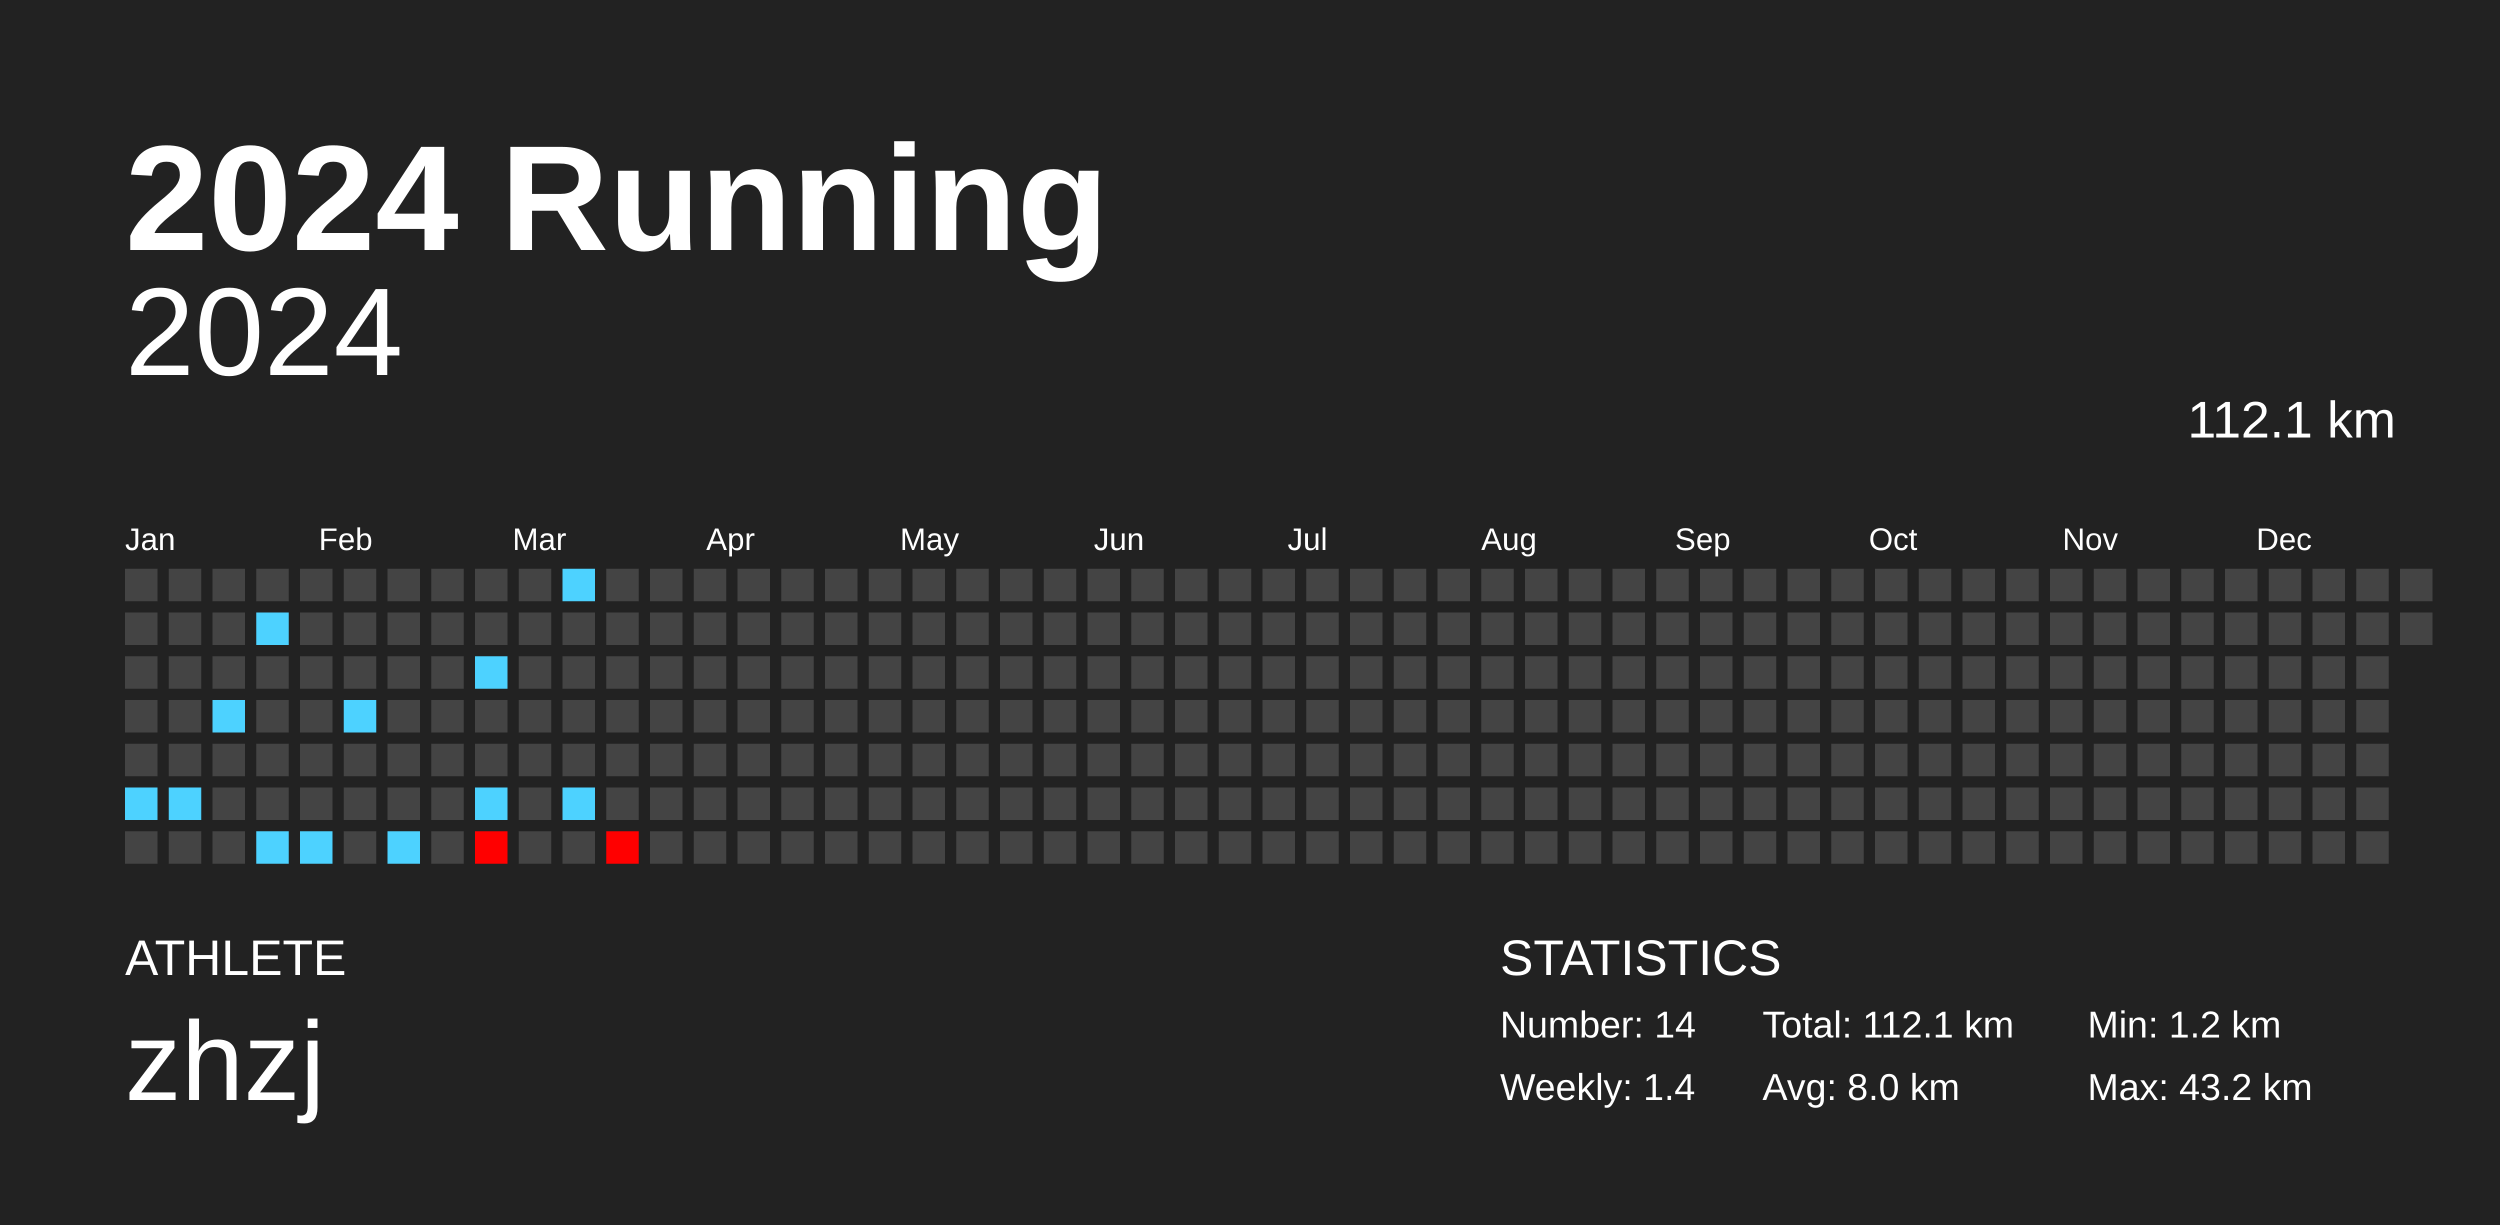
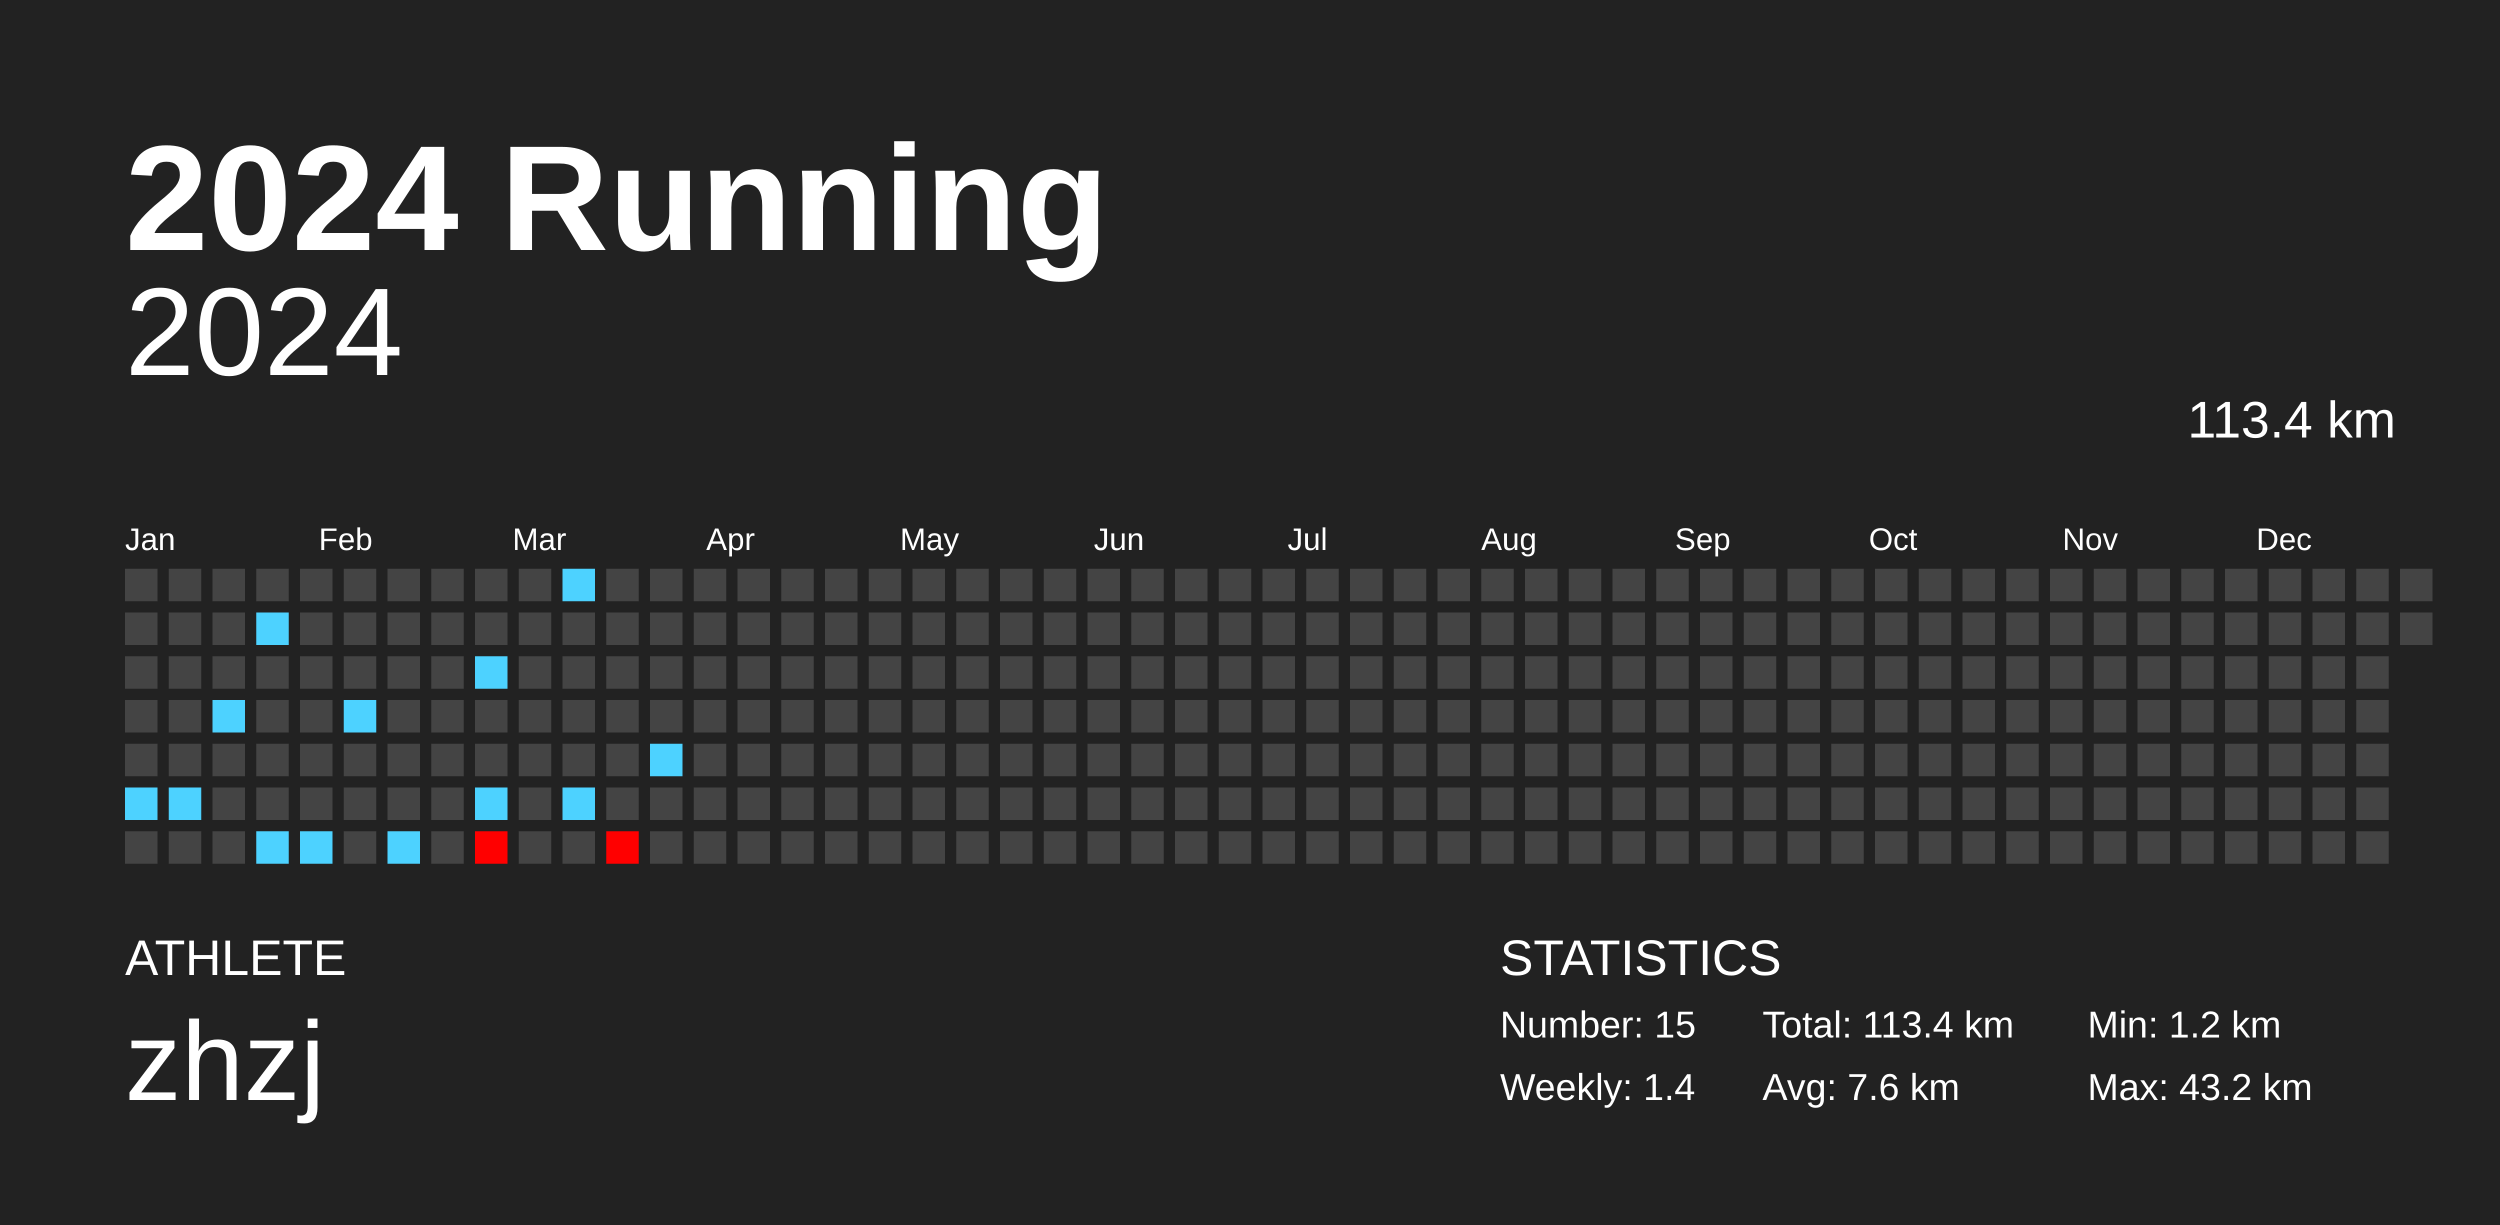
<svg xmlns="http://www.w3.org/2000/svg" baseProfile="full" height="98mm" version="1.1" viewBox="0,0,200,98" width="200mm">
  <defs />
  <rect fill="#222222" height="98" width="200" x="0" y="0" />
  <text fill="#FFFFFF" style="font-size:12px; font-family:Arial; font-weight:bold;" x="10" y="20">2024 Running</text>
  <text fill="#FFFFFF" style="font-size:4px; font-family:Arial" x="10" y="78">ATHLETE</text>
  <text fill="#FFFFFF" style="font-size:9px; font-family:Arial" x="10" y="88">zhzj</text>
  <text fill="#FFFFFF" style="font-size:4px; font-family:Arial" x="120" y="78">STATISTICS</text>
-   <text fill="#FFFFFF" style="font-size:3px; font-family:Arial" x="120" y="83">Number: 14</text>
+   <text fill="#FFFFFF" style="font-size:3px; font-family:Arial" x="120" y="83">Number: 15</text>
  <text fill="#FFFFFF" style="font-size:3px; font-family:Arial" x="120" y="88">Weekly: 1.4</text>
-   <text fill="#FFFFFF" style="font-size:3px; font-family:Arial" x="141" y="83">Total: 112.1 km</text>
-   <text fill="#FFFFFF" style="font-size:3px; font-family:Arial" x="141" y="88">Avg: 8.0 km</text>
+   <text fill="#FFFFFF" style="font-size:3px; font-family:Arial" x="141" y="83">Total: 113.4 km</text>
+   <text fill="#FFFFFF" style="font-size:3px; font-family:Arial" x="141" y="88">Avg: 7.6 km</text>
  <text fill="#FFFFFF" style="font-size:3px; font-family:Arial" x="167" y="83">Min: 1.2 km</text>
  <text fill="#FFFFFF" style="font-size:3px; font-family:Arial" x="167" y="88">Max: 43.2 km</text>
  <text alignment-baseline="hanging" fill="#FFFFFF" style="font-size:10.0px; font-family:Arial;" x="10" y="30">2024</text>
-   <text alignment-baseline="hanging" fill="#FFFFFF" style="font-size:4.125px; font-family:Arial;" x="175" y="35">112.1 km</text>
+   <text alignment-baseline="hanging" fill="#FFFFFF" style="font-size:4.125px; font-family:Arial;" x="175" y="35">113.4 km</text>
  <text fill="#FFFFFF" style="font-size:2.5px; font-family:Arial" x="10.0" y="44">Jan</text>
  <text fill="#FFFFFF" style="font-size:2.5px; font-family:Arial" x="25.5" y="44">Feb</text>
  <text fill="#FFFFFF" style="font-size:2.5px; font-family:Arial" x="41.0" y="44">Mar</text>
  <text fill="#FFFFFF" style="font-size:2.5px; font-family:Arial" x="56.5" y="44">Apr</text>
  <text fill="#FFFFFF" style="font-size:2.5px; font-family:Arial" x="72.0" y="44">May</text>
  <text fill="#FFFFFF" style="font-size:2.5px; font-family:Arial" x="87.5" y="44">Jun</text>
  <text fill="#FFFFFF" style="font-size:2.5px; font-family:Arial" x="103.0" y="44">Jul</text>
  <text fill="#FFFFFF" style="font-size:2.5px; font-family:Arial" x="118.5" y="44">Aug</text>
  <text fill="#FFFFFF" style="font-size:2.5px; font-family:Arial" x="134.0" y="44">Sep</text>
  <text fill="#FFFFFF" style="font-size:2.5px; font-family:Arial" x="149.5" y="44">Oct</text>
  <text fill="#FFFFFF" style="font-size:2.5px; font-family:Arial" x="165.0" y="44">Nov</text>
  <text fill="#FFFFFF" style="font-size:2.5px; font-family:Arial" x="180.5" y="44">Dec</text>
  <rect fill="#444444" height="2.6" width="2.6" x="10.0" y="45.5" />
  <rect fill="#444444" height="2.6" width="2.6" x="10.0" y="49.0" />
  <rect fill="#444444" height="2.6" width="2.6" x="10.0" y="52.5" />
  <rect fill="#444444" height="2.6" width="2.6" x="10.0" y="56.0" />
  <rect fill="#444444" height="2.6" width="2.6" x="10.0" y="59.5" />
  <rect fill="#4dd2ff" height="2.6" width="2.6" x="10.0" y="63.0" />
  <rect fill="#444444" height="2.6" width="2.6" x="10.0" y="66.5" />
  <rect fill="#444444" height="2.6" width="2.6" x="13.5" y="45.5" />
  <rect fill="#444444" height="2.6" width="2.6" x="13.5" y="49.0" />
  <rect fill="#444444" height="2.6" width="2.6" x="13.5" y="52.5" />
  <rect fill="#444444" height="2.6" width="2.6" x="13.5" y="56.0" />
  <rect fill="#444444" height="2.6" width="2.6" x="13.5" y="59.5" />
  <rect fill="#4dd2ff" height="2.6" width="2.6" x="13.5" y="63.0" />
  <rect fill="#444444" height="2.6" width="2.6" x="13.5" y="66.5" />
  <rect fill="#444444" height="2.6" width="2.6" x="17.0" y="45.5" />
  <rect fill="#444444" height="2.6" width="2.6" x="17.0" y="49.0" />
  <rect fill="#444444" height="2.6" width="2.6" x="17.0" y="52.5" />
  <rect fill="#4dd2ff" height="2.6" width="2.6" x="17.0" y="56.0" />
  <rect fill="#444444" height="2.6" width="2.6" x="17.0" y="59.5" />
  <rect fill="#444444" height="2.6" width="2.6" x="17.0" y="63.0" />
  <rect fill="#444444" height="2.6" width="2.6" x="17.0" y="66.5" />
  <rect fill="#444444" height="2.6" width="2.6" x="20.5" y="45.5" />
  <rect fill="#4dd2ff" height="2.6" width="2.6" x="20.5" y="49.0" />
  <rect fill="#444444" height="2.6" width="2.6" x="20.5" y="52.5" />
  <rect fill="#444444" height="2.6" width="2.6" x="20.5" y="56.0" />
  <rect fill="#444444" height="2.6" width="2.6" x="20.5" y="59.5" />
  <rect fill="#444444" height="2.6" width="2.6" x="20.5" y="63.0" />
  <rect fill="#4dd2ff" height="2.6" width="2.6" x="20.5" y="66.5" />
  <rect fill="#444444" height="2.6" width="2.6" x="24.0" y="45.5" />
  <rect fill="#444444" height="2.6" width="2.6" x="24.0" y="49.0" />
  <rect fill="#444444" height="2.6" width="2.6" x="24.0" y="52.5" />
  <rect fill="#444444" height="2.6" width="2.6" x="24.0" y="56.0" />
  <rect fill="#444444" height="2.6" width="2.6" x="24.0" y="59.5" />
  <rect fill="#444444" height="2.6" width="2.6" x="24.0" y="63.0" />
  <rect fill="#4dd2ff" height="2.6" width="2.6" x="24.0" y="66.5" />
  <rect fill="#444444" height="2.6" width="2.6" x="27.5" y="45.5" />
  <rect fill="#444444" height="2.6" width="2.6" x="27.5" y="49.0" />
  <rect fill="#444444" height="2.6" width="2.6" x="27.5" y="52.5" />
  <rect fill="#4dd2ff" height="2.6" width="2.6" x="27.5" y="56.0" />
  <rect fill="#444444" height="2.6" width="2.6" x="27.5" y="59.5" />
  <rect fill="#444444" height="2.6" width="2.6" x="27.5" y="63.0" />
  <rect fill="#444444" height="2.6" width="2.6" x="27.5" y="66.5" />
  <rect fill="#444444" height="2.6" width="2.6" x="31.0" y="45.5" />
  <rect fill="#444444" height="2.6" width="2.6" x="31.0" y="49.0" />
  <rect fill="#444444" height="2.6" width="2.6" x="31.0" y="52.5" />
  <rect fill="#444444" height="2.6" width="2.6" x="31.0" y="56.0" />
  <rect fill="#444444" height="2.6" width="2.6" x="31.0" y="59.5" />
  <rect fill="#444444" height="2.6" width="2.6" x="31.0" y="63.0" />
  <rect fill="#4dd2ff" height="2.6" width="2.6" x="31.0" y="66.5" />
  <rect fill="#444444" height="2.6" width="2.6" x="34.5" y="45.5" />
  <rect fill="#444444" height="2.6" width="2.6" x="34.5" y="49.0" />
  <rect fill="#444444" height="2.6" width="2.6" x="34.5" y="52.5" />
  <rect fill="#444444" height="2.6" width="2.6" x="34.5" y="56.0" />
  <rect fill="#444444" height="2.6" width="2.6" x="34.5" y="59.5" />
  <rect fill="#444444" height="2.6" width="2.6" x="34.5" y="63.0" />
  <rect fill="#444444" height="2.6" width="2.6" x="34.5" y="66.5" />
  <rect fill="#444444" height="2.6" width="2.6" x="38.0" y="45.5" />
  <rect fill="#444444" height="2.6" width="2.6" x="38.0" y="49.0" />
  <rect fill="#4dd2ff" height="2.6" width="2.6" x="38.0" y="52.5" />
  <rect fill="#444444" height="2.6" width="2.6" x="38.0" y="56.0" />
  <rect fill="#444444" height="2.6" width="2.6" x="38.0" y="59.5" />
  <rect fill="#4dd2ff" height="2.6" width="2.6" x="38.0" y="63.0" />
  <rect fill="red" height="2.6" width="2.6" x="38.0" y="66.5" />
  <rect fill="#444444" height="2.6" width="2.6" x="41.5" y="45.5" />
  <rect fill="#444444" height="2.6" width="2.6" x="41.5" y="49.0" />
  <rect fill="#444444" height="2.6" width="2.6" x="41.5" y="52.5" />
  <rect fill="#444444" height="2.6" width="2.6" x="41.5" y="56.0" />
  <rect fill="#444444" height="2.6" width="2.6" x="41.5" y="59.5" />
  <rect fill="#444444" height="2.6" width="2.6" x="41.5" y="63.0" />
  <rect fill="#444444" height="2.6" width="2.6" x="41.5" y="66.5" />
  <rect fill="#4dd2ff" height="2.6" width="2.6" x="45.0" y="45.5" />
  <rect fill="#444444" height="2.6" width="2.6" x="45.0" y="49.0" />
  <rect fill="#444444" height="2.6" width="2.6" x="45.0" y="52.5" />
  <rect fill="#444444" height="2.6" width="2.6" x="45.0" y="56.0" />
  <rect fill="#444444" height="2.6" width="2.6" x="45.0" y="59.5" />
  <rect fill="#4dd2ff" height="2.6" width="2.6" x="45.0" y="63.0" />
  <rect fill="#444444" height="2.6" width="2.6" x="45.0" y="66.5" />
  <rect fill="#444444" height="2.6" width="2.6" x="48.5" y="45.5" />
  <rect fill="#444444" height="2.6" width="2.6" x="48.5" y="49.0" />
  <rect fill="#444444" height="2.6" width="2.6" x="48.5" y="52.5" />
  <rect fill="#444444" height="2.6" width="2.6" x="48.5" y="56.0" />
  <rect fill="#444444" height="2.6" width="2.6" x="48.5" y="59.5" />
  <rect fill="#444444" height="2.6" width="2.6" x="48.5" y="63.0" />
  <rect fill="red" height="2.6" width="2.6" x="48.5" y="66.5" />
  <rect fill="#444444" height="2.6" width="2.6" x="52.0" y="45.5" />
  <rect fill="#444444" height="2.6" width="2.6" x="52.0" y="49.0" />
  <rect fill="#444444" height="2.6" width="2.6" x="52.0" y="52.5" />
  <rect fill="#444444" height="2.6" width="2.6" x="52.0" y="56.0" />
-   <rect fill="#444444" height="2.6" width="2.6" x="52.0" y="59.5" />
+   <rect fill="#4dd2ff" height="2.6" width="2.6" x="52.0" y="59.5" />
  <rect fill="#444444" height="2.6" width="2.6" x="52.0" y="63.0" />
  <rect fill="#444444" height="2.6" width="2.6" x="52.0" y="66.5" />
  <rect fill="#444444" height="2.6" width="2.6" x="55.5" y="45.5" />
  <rect fill="#444444" height="2.6" width="2.6" x="55.5" y="49.0" />
  <rect fill="#444444" height="2.6" width="2.6" x="55.5" y="52.5" />
  <rect fill="#444444" height="2.6" width="2.6" x="55.5" y="56.0" />
  <rect fill="#444444" height="2.6" width="2.6" x="55.5" y="59.5" />
  <rect fill="#444444" height="2.6" width="2.6" x="55.5" y="63.0" />
  <rect fill="#444444" height="2.6" width="2.6" x="55.5" y="66.5" />
  <rect fill="#444444" height="2.6" width="2.6" x="59.0" y="45.5" />
  <rect fill="#444444" height="2.6" width="2.6" x="59.0" y="49.0" />
  <rect fill="#444444" height="2.6" width="2.6" x="59.0" y="52.5" />
  <rect fill="#444444" height="2.6" width="2.6" x="59.0" y="56.0" />
  <rect fill="#444444" height="2.6" width="2.6" x="59.0" y="59.5" />
  <rect fill="#444444" height="2.6" width="2.6" x="59.0" y="63.0" />
  <rect fill="#444444" height="2.6" width="2.6" x="59.0" y="66.5" />
  <rect fill="#444444" height="2.6" width="2.6" x="62.5" y="45.5" />
  <rect fill="#444444" height="2.6" width="2.6" x="62.5" y="49.0" />
  <rect fill="#444444" height="2.6" width="2.6" x="62.5" y="52.5" />
  <rect fill="#444444" height="2.6" width="2.6" x="62.5" y="56.0" />
  <rect fill="#444444" height="2.6" width="2.6" x="62.5" y="59.5" />
  <rect fill="#444444" height="2.6" width="2.6" x="62.5" y="63.0" />
  <rect fill="#444444" height="2.6" width="2.6" x="62.5" y="66.5" />
  <rect fill="#444444" height="2.6" width="2.6" x="66.0" y="45.5" />
  <rect fill="#444444" height="2.6" width="2.6" x="66.0" y="49.0" />
  <rect fill="#444444" height="2.6" width="2.6" x="66.0" y="52.5" />
  <rect fill="#444444" height="2.6" width="2.6" x="66.0" y="56.0" />
  <rect fill="#444444" height="2.6" width="2.6" x="66.0" y="59.5" />
  <rect fill="#444444" height="2.6" width="2.6" x="66.0" y="63.0" />
  <rect fill="#444444" height="2.6" width="2.6" x="66.0" y="66.5" />
  <rect fill="#444444" height="2.6" width="2.6" x="69.5" y="45.5" />
  <rect fill="#444444" height="2.6" width="2.6" x="69.5" y="49.0" />
  <rect fill="#444444" height="2.6" width="2.6" x="69.5" y="52.5" />
  <rect fill="#444444" height="2.6" width="2.6" x="69.5" y="56.0" />
  <rect fill="#444444" height="2.6" width="2.6" x="69.5" y="59.5" />
  <rect fill="#444444" height="2.6" width="2.6" x="69.5" y="63.0" />
  <rect fill="#444444" height="2.6" width="2.6" x="69.5" y="66.5" />
  <rect fill="#444444" height="2.6" width="2.6" x="73.0" y="45.5" />
  <rect fill="#444444" height="2.6" width="2.6" x="73.0" y="49.0" />
  <rect fill="#444444" height="2.6" width="2.6" x="73.0" y="52.5" />
  <rect fill="#444444" height="2.6" width="2.6" x="73.0" y="56.0" />
  <rect fill="#444444" height="2.6" width="2.6" x="73.0" y="59.5" />
  <rect fill="#444444" height="2.6" width="2.6" x="73.0" y="63.0" />
  <rect fill="#444444" height="2.6" width="2.6" x="73.0" y="66.5" />
  <rect fill="#444444" height="2.6" width="2.6" x="76.5" y="45.5" />
  <rect fill="#444444" height="2.6" width="2.6" x="76.5" y="49.0" />
  <rect fill="#444444" height="2.6" width="2.6" x="76.5" y="52.5" />
  <rect fill="#444444" height="2.6" width="2.6" x="76.5" y="56.0" />
  <rect fill="#444444" height="2.6" width="2.6" x="76.5" y="59.5" />
  <rect fill="#444444" height="2.6" width="2.6" x="76.5" y="63.0" />
  <rect fill="#444444" height="2.6" width="2.6" x="76.5" y="66.5" />
  <rect fill="#444444" height="2.6" width="2.6" x="80.0" y="45.5" />
  <rect fill="#444444" height="2.6" width="2.6" x="80.0" y="49.0" />
  <rect fill="#444444" height="2.6" width="2.6" x="80.0" y="52.5" />
  <rect fill="#444444" height="2.6" width="2.6" x="80.0" y="56.0" />
  <rect fill="#444444" height="2.6" width="2.6" x="80.0" y="59.5" />
  <rect fill="#444444" height="2.6" width="2.6" x="80.0" y="63.0" />
  <rect fill="#444444" height="2.6" width="2.6" x="80.0" y="66.5" />
  <rect fill="#444444" height="2.6" width="2.6" x="83.5" y="45.5" />
  <rect fill="#444444" height="2.6" width="2.6" x="83.5" y="49.0" />
  <rect fill="#444444" height="2.6" width="2.6" x="83.5" y="52.5" />
  <rect fill="#444444" height="2.6" width="2.6" x="83.5" y="56.0" />
  <rect fill="#444444" height="2.6" width="2.6" x="83.5" y="59.5" />
  <rect fill="#444444" height="2.6" width="2.6" x="83.5" y="63.0" />
  <rect fill="#444444" height="2.6" width="2.6" x="83.5" y="66.5" />
  <rect fill="#444444" height="2.6" width="2.6" x="87.0" y="45.5" />
  <rect fill="#444444" height="2.6" width="2.6" x="87.0" y="49.0" />
  <rect fill="#444444" height="2.6" width="2.6" x="87.0" y="52.5" />
  <rect fill="#444444" height="2.6" width="2.6" x="87.0" y="56.0" />
  <rect fill="#444444" height="2.6" width="2.6" x="87.0" y="59.5" />
  <rect fill="#444444" height="2.6" width="2.6" x="87.0" y="63.0" />
  <rect fill="#444444" height="2.6" width="2.6" x="87.0" y="66.5" />
  <rect fill="#444444" height="2.6" width="2.6" x="90.5" y="45.5" />
  <rect fill="#444444" height="2.6" width="2.6" x="90.5" y="49.0" />
  <rect fill="#444444" height="2.6" width="2.6" x="90.5" y="52.5" />
  <rect fill="#444444" height="2.6" width="2.6" x="90.5" y="56.0" />
  <rect fill="#444444" height="2.6" width="2.6" x="90.5" y="59.5" />
  <rect fill="#444444" height="2.6" width="2.6" x="90.5" y="63.0" />
  <rect fill="#444444" height="2.6" width="2.6" x="90.5" y="66.5" />
  <rect fill="#444444" height="2.6" width="2.6" x="94.0" y="45.5" />
  <rect fill="#444444" height="2.6" width="2.6" x="94.0" y="49.0" />
  <rect fill="#444444" height="2.6" width="2.6" x="94.0" y="52.5" />
  <rect fill="#444444" height="2.6" width="2.6" x="94.0" y="56.0" />
  <rect fill="#444444" height="2.6" width="2.6" x="94.0" y="59.5" />
  <rect fill="#444444" height="2.6" width="2.6" x="94.0" y="63.0" />
  <rect fill="#444444" height="2.6" width="2.6" x="94.0" y="66.5" />
  <rect fill="#444444" height="2.6" width="2.6" x="97.5" y="45.5" />
  <rect fill="#444444" height="2.6" width="2.6" x="97.5" y="49.0" />
  <rect fill="#444444" height="2.6" width="2.6" x="97.5" y="52.5" />
  <rect fill="#444444" height="2.6" width="2.6" x="97.5" y="56.0" />
  <rect fill="#444444" height="2.6" width="2.6" x="97.5" y="59.5" />
  <rect fill="#444444" height="2.6" width="2.6" x="97.5" y="63.0" />
  <rect fill="#444444" height="2.6" width="2.6" x="97.5" y="66.5" />
  <rect fill="#444444" height="2.6" width="2.6" x="101.0" y="45.5" />
  <rect fill="#444444" height="2.6" width="2.6" x="101.0" y="49.0" />
  <rect fill="#444444" height="2.6" width="2.6" x="101.0" y="52.5" />
  <rect fill="#444444" height="2.6" width="2.6" x="101.0" y="56.0" />
  <rect fill="#444444" height="2.6" width="2.6" x="101.0" y="59.5" />
  <rect fill="#444444" height="2.6" width="2.6" x="101.0" y="63.0" />
  <rect fill="#444444" height="2.6" width="2.6" x="101.0" y="66.5" />
  <rect fill="#444444" height="2.6" width="2.6" x="104.5" y="45.5" />
  <rect fill="#444444" height="2.6" width="2.6" x="104.5" y="49.0" />
  <rect fill="#444444" height="2.6" width="2.6" x="104.5" y="52.5" />
  <rect fill="#444444" height="2.6" width="2.6" x="104.5" y="56.0" />
  <rect fill="#444444" height="2.6" width="2.6" x="104.5" y="59.5" />
  <rect fill="#444444" height="2.6" width="2.6" x="104.5" y="63.0" />
  <rect fill="#444444" height="2.6" width="2.6" x="104.5" y="66.5" />
  <rect fill="#444444" height="2.6" width="2.6" x="108.0" y="45.5" />
  <rect fill="#444444" height="2.6" width="2.6" x="108.0" y="49.0" />
  <rect fill="#444444" height="2.6" width="2.6" x="108.0" y="52.5" />
  <rect fill="#444444" height="2.6" width="2.6" x="108.0" y="56.0" />
  <rect fill="#444444" height="2.6" width="2.6" x="108.0" y="59.5" />
  <rect fill="#444444" height="2.6" width="2.6" x="108.0" y="63.0" />
  <rect fill="#444444" height="2.6" width="2.6" x="108.0" y="66.5" />
  <rect fill="#444444" height="2.6" width="2.6" x="111.5" y="45.5" />
  <rect fill="#444444" height="2.6" width="2.6" x="111.5" y="49.0" />
  <rect fill="#444444" height="2.6" width="2.6" x="111.5" y="52.5" />
  <rect fill="#444444" height="2.6" width="2.6" x="111.5" y="56.0" />
  <rect fill="#444444" height="2.6" width="2.6" x="111.5" y="59.5" />
  <rect fill="#444444" height="2.6" width="2.6" x="111.5" y="63.0" />
  <rect fill="#444444" height="2.6" width="2.6" x="111.5" y="66.5" />
  <rect fill="#444444" height="2.6" width="2.6" x="115.0" y="45.5" />
  <rect fill="#444444" height="2.6" width="2.6" x="115.0" y="49.0" />
  <rect fill="#444444" height="2.6" width="2.6" x="115.0" y="52.5" />
  <rect fill="#444444" height="2.6" width="2.6" x="115.0" y="56.0" />
  <rect fill="#444444" height="2.6" width="2.6" x="115.0" y="59.5" />
  <rect fill="#444444" height="2.6" width="2.6" x="115.0" y="63.0" />
  <rect fill="#444444" height="2.6" width="2.6" x="115.0" y="66.5" />
  <rect fill="#444444" height="2.6" width="2.6" x="118.5" y="45.5" />
  <rect fill="#444444" height="2.6" width="2.6" x="118.5" y="49.0" />
  <rect fill="#444444" height="2.6" width="2.6" x="118.5" y="52.5" />
  <rect fill="#444444" height="2.6" width="2.6" x="118.5" y="56.0" />
  <rect fill="#444444" height="2.6" width="2.6" x="118.5" y="59.5" />
  <rect fill="#444444" height="2.6" width="2.6" x="118.5" y="63.0" />
  <rect fill="#444444" height="2.6" width="2.6" x="118.5" y="66.5" />
  <rect fill="#444444" height="2.6" width="2.6" x="122.0" y="45.5" />
  <rect fill="#444444" height="2.6" width="2.6" x="122.0" y="49.0" />
  <rect fill="#444444" height="2.6" width="2.6" x="122.0" y="52.5" />
  <rect fill="#444444" height="2.6" width="2.6" x="122.0" y="56.0" />
  <rect fill="#444444" height="2.6" width="2.6" x="122.0" y="59.5" />
  <rect fill="#444444" height="2.6" width="2.6" x="122.0" y="63.0" />
  <rect fill="#444444" height="2.6" width="2.6" x="122.0" y="66.5" />
  <rect fill="#444444" height="2.6" width="2.6" x="125.5" y="45.5" />
  <rect fill="#444444" height="2.6" width="2.6" x="125.5" y="49.0" />
  <rect fill="#444444" height="2.6" width="2.6" x="125.5" y="52.5" />
  <rect fill="#444444" height="2.6" width="2.6" x="125.5" y="56.0" />
  <rect fill="#444444" height="2.6" width="2.6" x="125.5" y="59.5" />
  <rect fill="#444444" height="2.6" width="2.6" x="125.5" y="63.0" />
  <rect fill="#444444" height="2.6" width="2.6" x="125.5" y="66.5" />
  <rect fill="#444444" height="2.6" width="2.6" x="129.0" y="45.5" />
  <rect fill="#444444" height="2.6" width="2.6" x="129.0" y="49.0" />
  <rect fill="#444444" height="2.6" width="2.6" x="129.0" y="52.5" />
  <rect fill="#444444" height="2.6" width="2.6" x="129.0" y="56.0" />
  <rect fill="#444444" height="2.6" width="2.6" x="129.0" y="59.5" />
  <rect fill="#444444" height="2.6" width="2.6" x="129.0" y="63.0" />
  <rect fill="#444444" height="2.6" width="2.6" x="129.0" y="66.5" />
  <rect fill="#444444" height="2.6" width="2.6" x="132.5" y="45.5" />
  <rect fill="#444444" height="2.6" width="2.6" x="132.5" y="49.0" />
  <rect fill="#444444" height="2.6" width="2.6" x="132.5" y="52.5" />
  <rect fill="#444444" height="2.6" width="2.6" x="132.5" y="56.0" />
  <rect fill="#444444" height="2.6" width="2.6" x="132.5" y="59.5" />
  <rect fill="#444444" height="2.6" width="2.6" x="132.5" y="63.0" />
  <rect fill="#444444" height="2.6" width="2.6" x="132.5" y="66.5" />
  <rect fill="#444444" height="2.6" width="2.6" x="136.0" y="45.5" />
  <rect fill="#444444" height="2.6" width="2.6" x="136.0" y="49.0" />
  <rect fill="#444444" height="2.6" width="2.6" x="136.0" y="52.5" />
  <rect fill="#444444" height="2.6" width="2.6" x="136.0" y="56.0" />
  <rect fill="#444444" height="2.6" width="2.6" x="136.0" y="59.5" />
  <rect fill="#444444" height="2.6" width="2.6" x="136.0" y="63.0" />
  <rect fill="#444444" height="2.6" width="2.6" x="136.0" y="66.5" />
  <rect fill="#444444" height="2.6" width="2.6" x="139.5" y="45.5" />
  <rect fill="#444444" height="2.6" width="2.6" x="139.5" y="49.0" />
  <rect fill="#444444" height="2.6" width="2.6" x="139.5" y="52.5" />
  <rect fill="#444444" height="2.6" width="2.6" x="139.5" y="56.0" />
  <rect fill="#444444" height="2.6" width="2.6" x="139.5" y="59.5" />
  <rect fill="#444444" height="2.6" width="2.6" x="139.5" y="63.0" />
  <rect fill="#444444" height="2.6" width="2.6" x="139.5" y="66.5" />
  <rect fill="#444444" height="2.6" width="2.6" x="143.0" y="45.5" />
  <rect fill="#444444" height="2.6" width="2.6" x="143.0" y="49.0" />
  <rect fill="#444444" height="2.6" width="2.6" x="143.0" y="52.5" />
  <rect fill="#444444" height="2.6" width="2.6" x="143.0" y="56.0" />
  <rect fill="#444444" height="2.6" width="2.6" x="143.0" y="59.5" />
  <rect fill="#444444" height="2.6" width="2.6" x="143.0" y="63.0" />
  <rect fill="#444444" height="2.6" width="2.6" x="143.0" y="66.5" />
  <rect fill="#444444" height="2.6" width="2.6" x="146.5" y="45.5" />
  <rect fill="#444444" height="2.6" width="2.6" x="146.5" y="49.0" />
  <rect fill="#444444" height="2.6" width="2.6" x="146.5" y="52.5" />
  <rect fill="#444444" height="2.6" width="2.6" x="146.5" y="56.0" />
  <rect fill="#444444" height="2.6" width="2.6" x="146.5" y="59.5" />
  <rect fill="#444444" height="2.6" width="2.6" x="146.5" y="63.0" />
  <rect fill="#444444" height="2.6" width="2.6" x="146.5" y="66.5" />
  <rect fill="#444444" height="2.6" width="2.6" x="150.0" y="45.5" />
  <rect fill="#444444" height="2.6" width="2.6" x="150.0" y="49.0" />
  <rect fill="#444444" height="2.6" width="2.6" x="150.0" y="52.5" />
  <rect fill="#444444" height="2.6" width="2.6" x="150.0" y="56.0" />
  <rect fill="#444444" height="2.6" width="2.6" x="150.0" y="59.5" />
  <rect fill="#444444" height="2.6" width="2.6" x="150.0" y="63.0" />
  <rect fill="#444444" height="2.6" width="2.6" x="150.0" y="66.5" />
  <rect fill="#444444" height="2.6" width="2.6" x="153.5" y="45.5" />
  <rect fill="#444444" height="2.6" width="2.6" x="153.5" y="49.0" />
  <rect fill="#444444" height="2.6" width="2.6" x="153.5" y="52.5" />
  <rect fill="#444444" height="2.6" width="2.6" x="153.5" y="56.0" />
  <rect fill="#444444" height="2.6" width="2.6" x="153.5" y="59.5" />
  <rect fill="#444444" height="2.6" width="2.6" x="153.5" y="63.0" />
  <rect fill="#444444" height="2.6" width="2.6" x="153.5" y="66.5" />
  <rect fill="#444444" height="2.6" width="2.6" x="157.0" y="45.5" />
  <rect fill="#444444" height="2.6" width="2.6" x="157.0" y="49.0" />
  <rect fill="#444444" height="2.6" width="2.6" x="157.0" y="52.5" />
  <rect fill="#444444" height="2.6" width="2.6" x="157.0" y="56.0" />
  <rect fill="#444444" height="2.6" width="2.6" x="157.0" y="59.5" />
  <rect fill="#444444" height="2.6" width="2.6" x="157.0" y="63.0" />
  <rect fill="#444444" height="2.6" width="2.6" x="157.0" y="66.5" />
  <rect fill="#444444" height="2.6" width="2.6" x="160.5" y="45.5" />
  <rect fill="#444444" height="2.6" width="2.6" x="160.5" y="49.0" />
  <rect fill="#444444" height="2.6" width="2.6" x="160.5" y="52.5" />
  <rect fill="#444444" height="2.6" width="2.6" x="160.5" y="56.0" />
  <rect fill="#444444" height="2.6" width="2.6" x="160.5" y="59.5" />
  <rect fill="#444444" height="2.6" width="2.6" x="160.5" y="63.0" />
  <rect fill="#444444" height="2.6" width="2.6" x="160.5" y="66.5" />
  <rect fill="#444444" height="2.6" width="2.6" x="164.0" y="45.5" />
  <rect fill="#444444" height="2.6" width="2.6" x="164.0" y="49.0" />
  <rect fill="#444444" height="2.6" width="2.6" x="164.0" y="52.5" />
  <rect fill="#444444" height="2.6" width="2.6" x="164.0" y="56.0" />
  <rect fill="#444444" height="2.6" width="2.6" x="164.0" y="59.5" />
  <rect fill="#444444" height="2.6" width="2.6" x="164.0" y="63.0" />
  <rect fill="#444444" height="2.6" width="2.6" x="164.0" y="66.5" />
  <rect fill="#444444" height="2.6" width="2.6" x="167.5" y="45.5" />
  <rect fill="#444444" height="2.6" width="2.6" x="167.5" y="49.0" />
  <rect fill="#444444" height="2.6" width="2.6" x="167.5" y="52.5" />
  <rect fill="#444444" height="2.6" width="2.6" x="167.5" y="56.0" />
  <rect fill="#444444" height="2.6" width="2.6" x="167.5" y="59.5" />
  <rect fill="#444444" height="2.6" width="2.6" x="167.5" y="63.0" />
  <rect fill="#444444" height="2.6" width="2.6" x="167.5" y="66.5" />
  <rect fill="#444444" height="2.6" width="2.6" x="171.0" y="45.5" />
  <rect fill="#444444" height="2.6" width="2.6" x="171.0" y="49.0" />
  <rect fill="#444444" height="2.6" width="2.6" x="171.0" y="52.5" />
  <rect fill="#444444" height="2.6" width="2.6" x="171.0" y="56.0" />
  <rect fill="#444444" height="2.6" width="2.6" x="171.0" y="59.5" />
  <rect fill="#444444" height="2.6" width="2.6" x="171.0" y="63.0" />
  <rect fill="#444444" height="2.6" width="2.6" x="171.0" y="66.5" />
  <rect fill="#444444" height="2.6" width="2.6" x="174.5" y="45.5" />
  <rect fill="#444444" height="2.6" width="2.6" x="174.5" y="49.0" />
  <rect fill="#444444" height="2.6" width="2.6" x="174.5" y="52.5" />
  <rect fill="#444444" height="2.6" width="2.6" x="174.5" y="56.0" />
  <rect fill="#444444" height="2.6" width="2.6" x="174.5" y="59.5" />
  <rect fill="#444444" height="2.6" width="2.6" x="174.5" y="63.0" />
  <rect fill="#444444" height="2.6" width="2.6" x="174.5" y="66.5" />
  <rect fill="#444444" height="2.6" width="2.6" x="178.0" y="45.5" />
  <rect fill="#444444" height="2.6" width="2.6" x="178.0" y="49.0" />
  <rect fill="#444444" height="2.6" width="2.6" x="178.0" y="52.5" />
  <rect fill="#444444" height="2.6" width="2.6" x="178.0" y="56.0" />
  <rect fill="#444444" height="2.6" width="2.6" x="178.0" y="59.5" />
  <rect fill="#444444" height="2.6" width="2.6" x="178.0" y="63.0" />
  <rect fill="#444444" height="2.6" width="2.6" x="178.0" y="66.5" />
  <rect fill="#444444" height="2.6" width="2.6" x="181.5" y="45.5" />
  <rect fill="#444444" height="2.6" width="2.6" x="181.5" y="49.0" />
  <rect fill="#444444" height="2.6" width="2.6" x="181.5" y="52.5" />
  <rect fill="#444444" height="2.6" width="2.6" x="181.5" y="56.0" />
  <rect fill="#444444" height="2.6" width="2.6" x="181.5" y="59.5" />
  <rect fill="#444444" height="2.6" width="2.6" x="181.5" y="63.0" />
  <rect fill="#444444" height="2.6" width="2.6" x="181.5" y="66.5" />
  <rect fill="#444444" height="2.6" width="2.6" x="185.0" y="45.5" />
  <rect fill="#444444" height="2.6" width="2.6" x="185.0" y="49.0" />
  <rect fill="#444444" height="2.6" width="2.6" x="185.0" y="52.5" />
  <rect fill="#444444" height="2.6" width="2.6" x="185.0" y="56.0" />
  <rect fill="#444444" height="2.6" width="2.6" x="185.0" y="59.5" />
  <rect fill="#444444" height="2.6" width="2.6" x="185.0" y="63.0" />
  <rect fill="#444444" height="2.6" width="2.6" x="185.0" y="66.5" />
  <rect fill="#444444" height="2.6" width="2.6" x="188.5" y="45.5" />
  <rect fill="#444444" height="2.6" width="2.6" x="188.5" y="49.0" />
  <rect fill="#444444" height="2.6" width="2.6" x="188.5" y="52.5" />
  <rect fill="#444444" height="2.6" width="2.6" x="188.5" y="56.0" />
  <rect fill="#444444" height="2.6" width="2.6" x="188.5" y="59.5" />
  <rect fill="#444444" height="2.6" width="2.6" x="188.5" y="63.0" />
  <rect fill="#444444" height="2.6" width="2.6" x="188.5" y="66.5" />
  <rect fill="#444444" height="2.6" width="2.6" x="192.0" y="45.5" />
  <rect fill="#444444" height="2.6" width="2.6" x="192.0" y="49.0" />
</svg>
